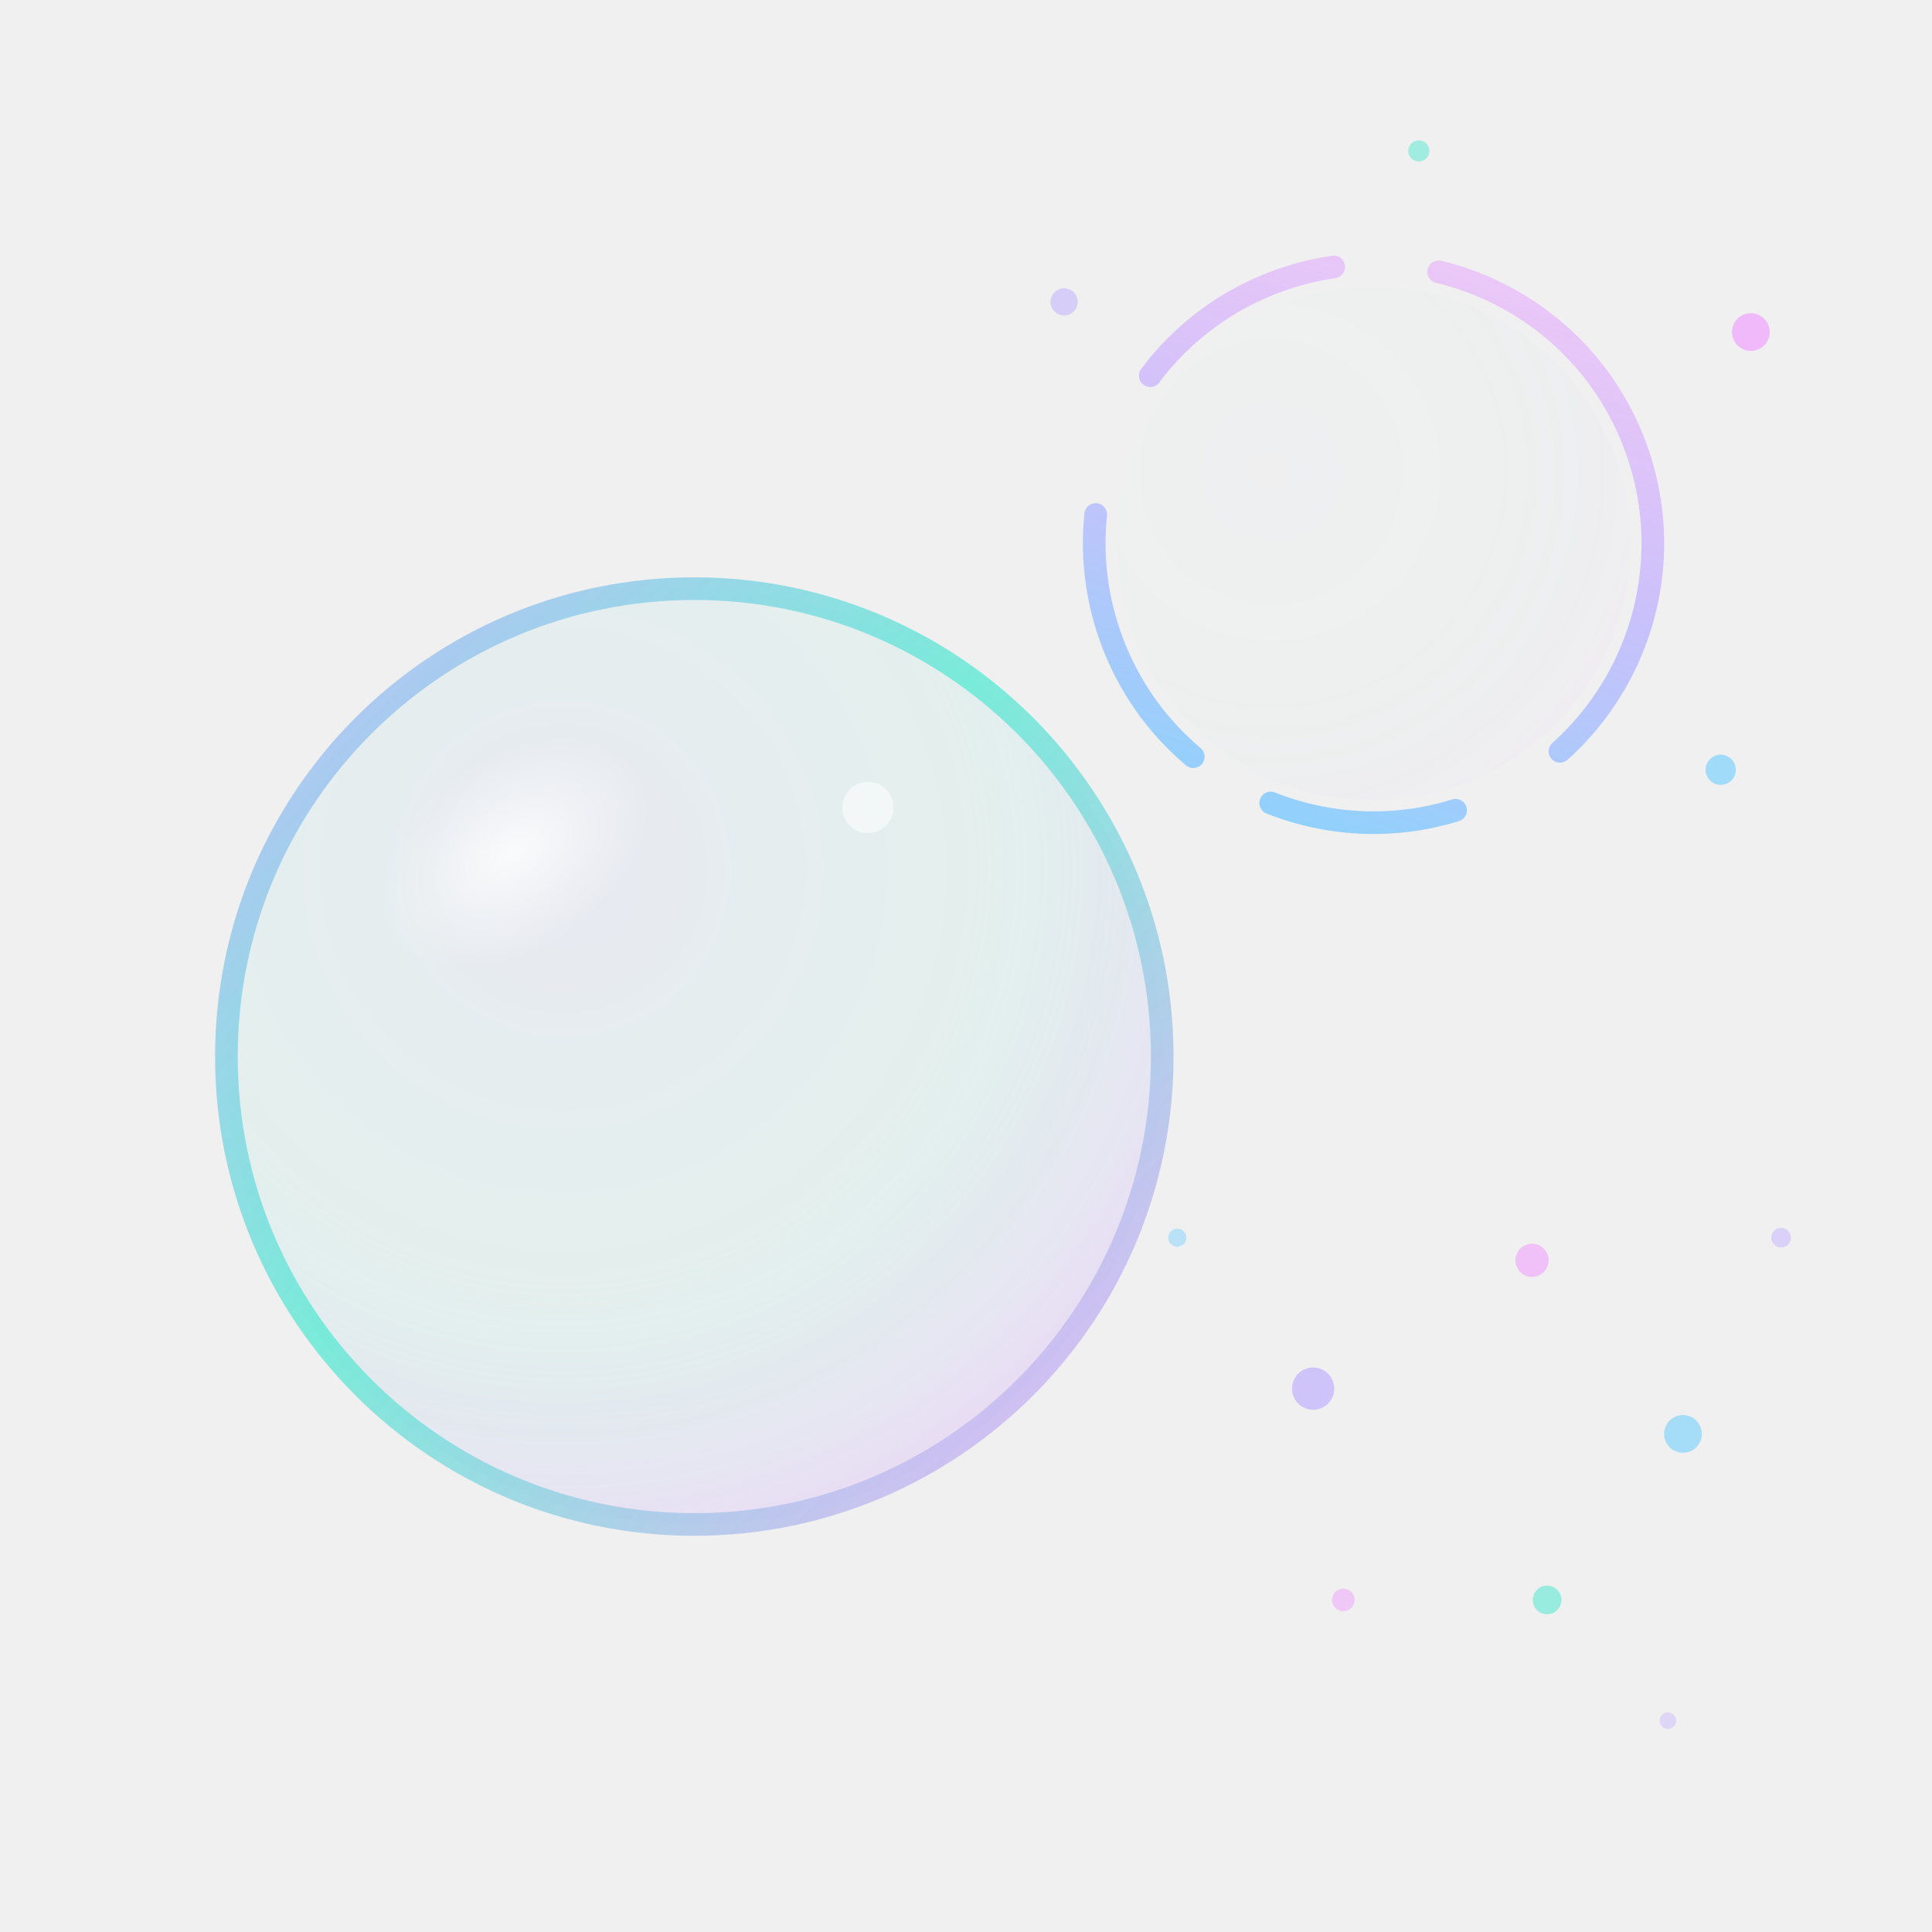
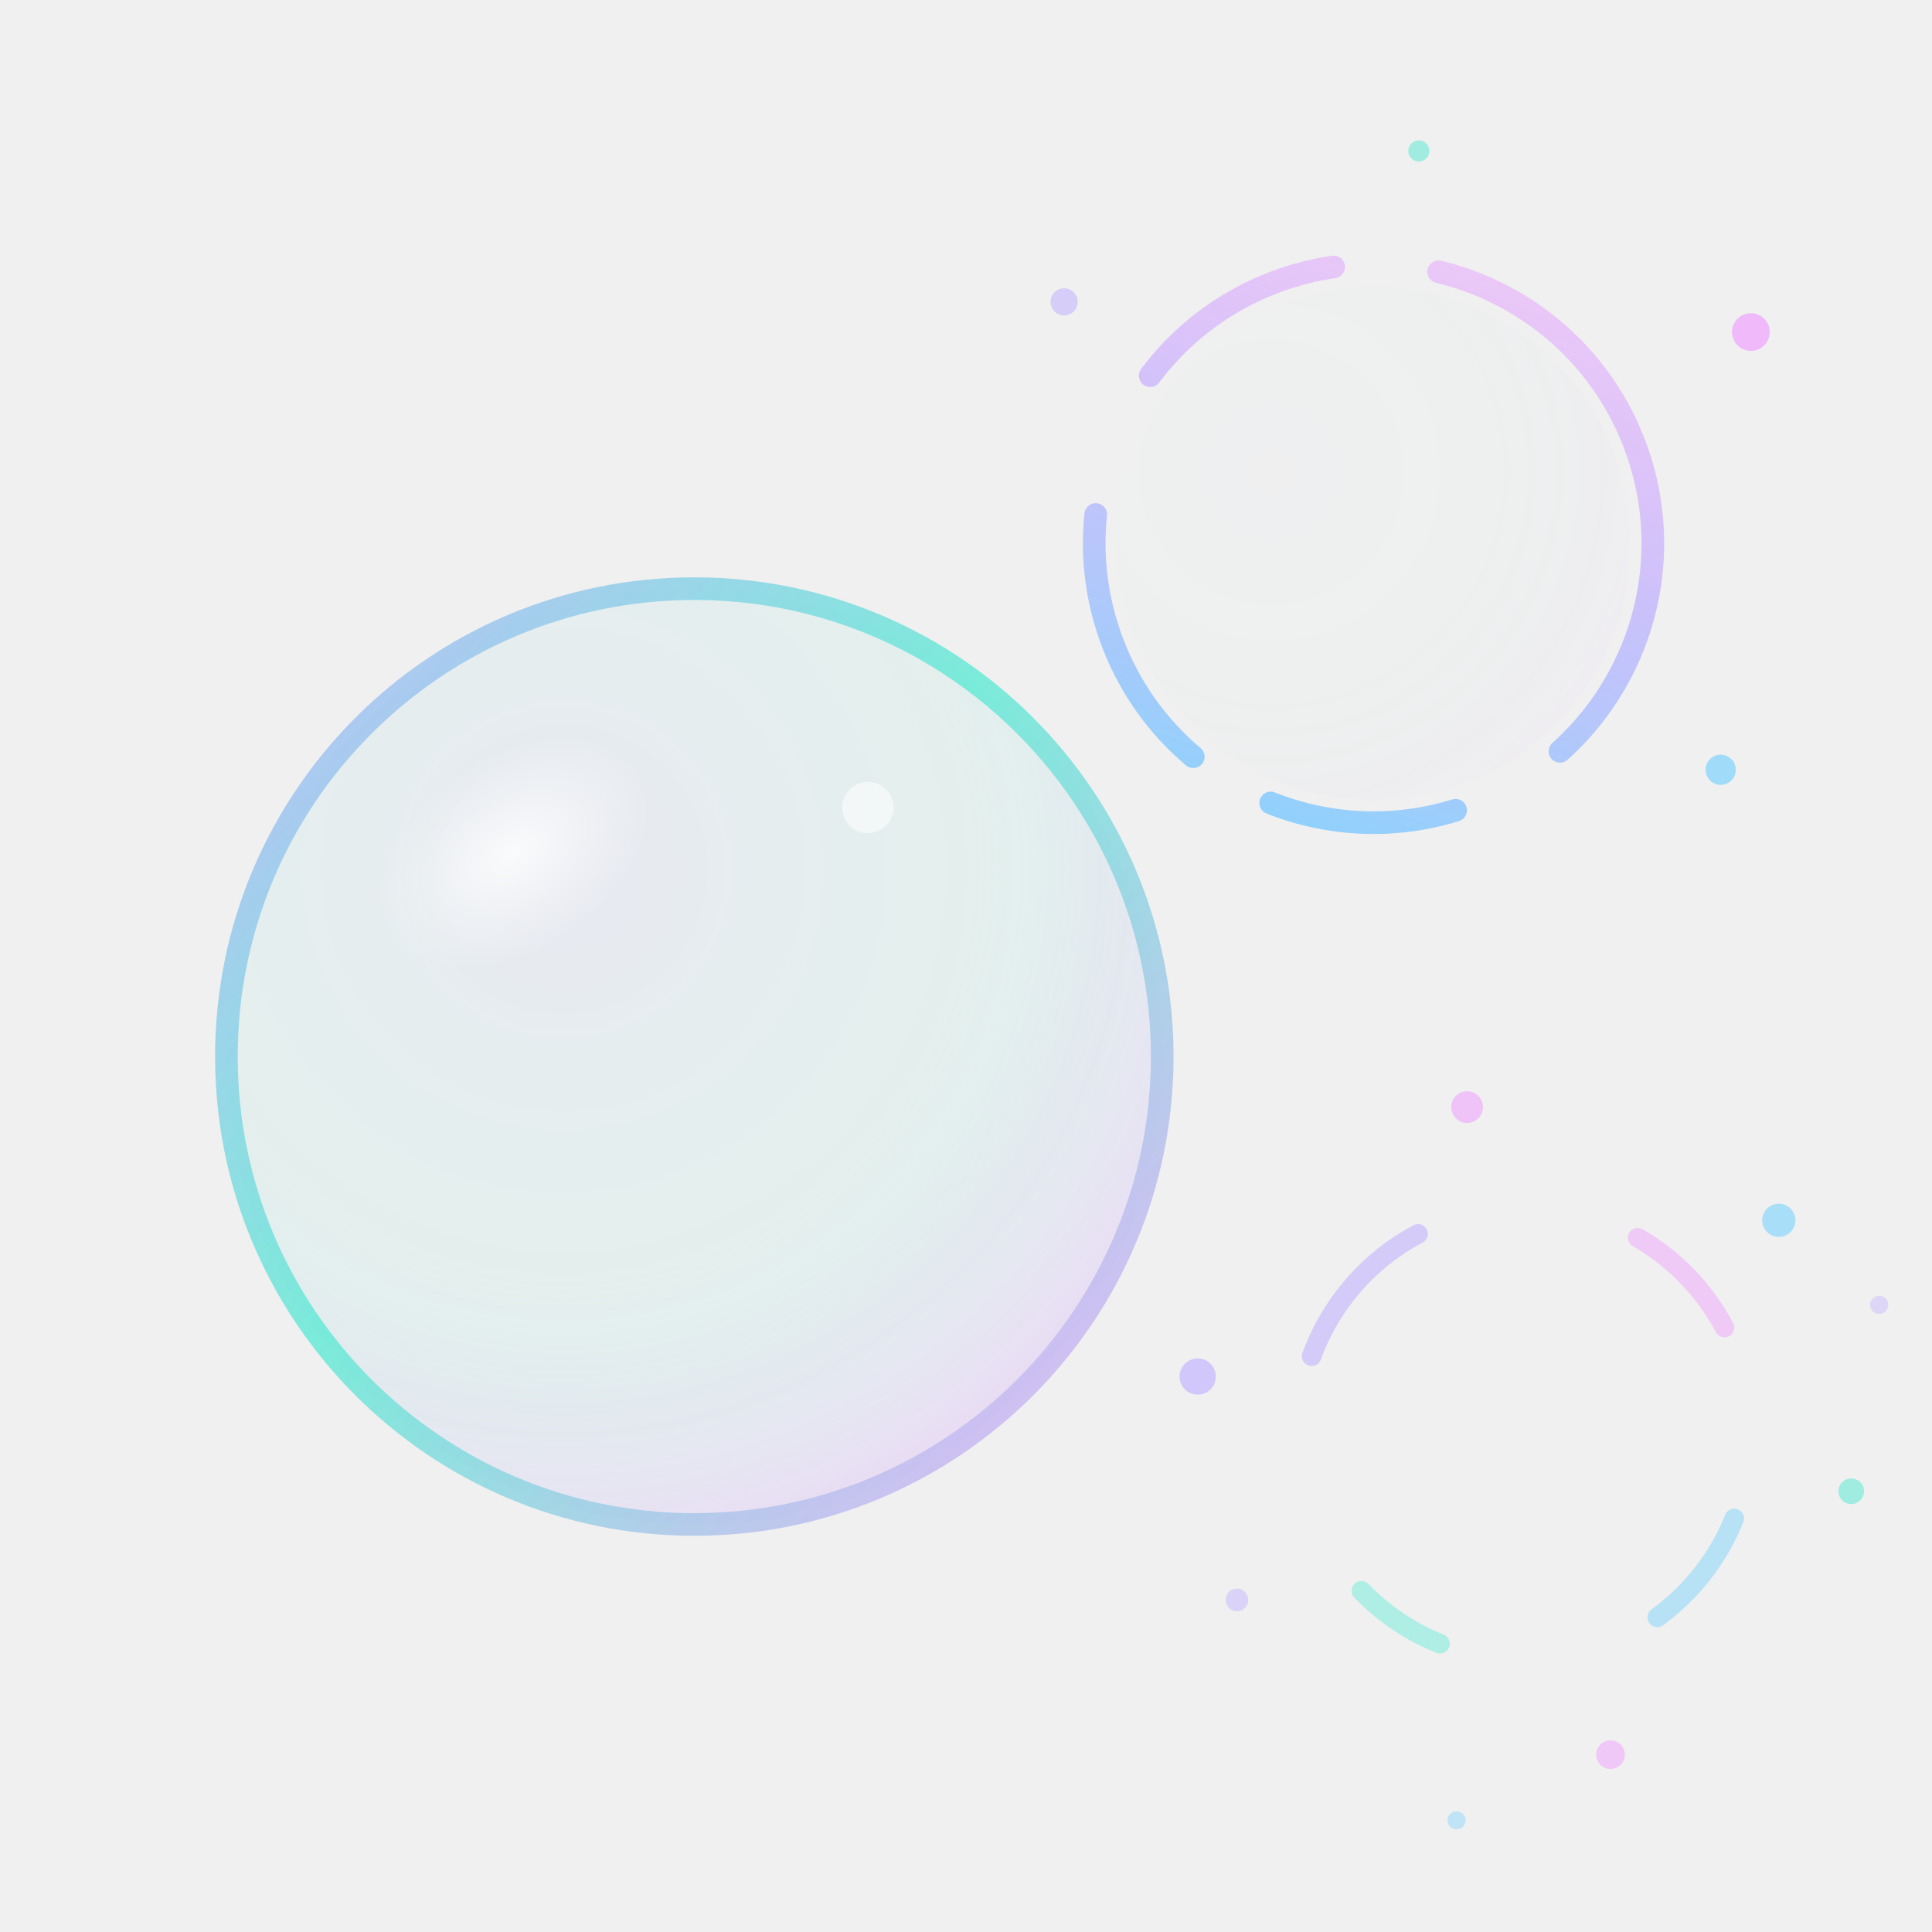
<svg xmlns="http://www.w3.org/2000/svg" viewBox="0 0 256 256" width="256" height="256" role="img" aria-label="Ephemeral">
  <defs>
    <radialGradient id="film" cx="36%" cy="30%" r="80%">
      <stop offset="0%" stop-color="#a5b4fc" stop-opacity="0.10" />
      <stop offset="55%" stop-color="#5eead4" stop-opacity="0.08" />
      <stop offset="84%" stop-color="#c4b5fd" stop-opacity="0.20" />
      <stop offset="100%" stop-color="#f0abfc" stop-opacity="0.42" />
    </radialGradient>
    <linearGradient id="rim" x1="0%" y1="0%" x2="100%" y2="100%">
      <stop offset="0%" stop-color="#c4b5fd" stop-opacity="0.95" />
      <stop offset="45%" stop-color="#5eead4" stop-opacity="0.8" />
      <stop offset="100%" stop-color="#f0abfc" stop-opacity="0.95" />
    </linearGradient>
    <linearGradient id="tearing" x1="10%" y1="100%" x2="90%" y2="0%">
      <stop offset="0%" stop-color="#7dd3fc" stop-opacity="0.95" />
      <stop offset="55%" stop-color="#c4b5fd" stop-opacity="0.8" />
      <stop offset="100%" stop-color="#f0abfc" stop-opacity="0.55" />
    </linearGradient>
    <radialGradient id="glint" cx="50%" cy="50%" r="50%">
      <stop offset="0%" stop-color="#ffffff" stop-opacity="0.8" />
      <stop offset="55%" stop-color="#ffffff" stop-opacity="0.3" />
      <stop offset="100%" stop-color="#ffffff" stop-opacity="0" />
    </radialGradient>
  </defs>
  <circle cx="92" cy="140" r="62" fill="url(#film)" />
  <circle cx="92" cy="140" r="62" fill="none" stroke="url(#rim)" stroke-width="3" />
  <ellipse cx="68" cy="113" rx="20" ry="13" fill="url(#glint)" transform="rotate(-34 68 113)" />
  <circle cx="115" cy="107" r="3.4" fill="#ffffff" opacity="0.52" />
  <g transform="rotate(-20 182 72)">
    <circle cx="182" cy="72" r="34" fill="url(#film)" opacity="0.16" />
    <circle cx="182" cy="72" r="37" fill="none" stroke="url(#tearing)" stroke-width="3" stroke-linecap="round" stroke-dasharray="44 16 25 12 36 20 29 14" />
  </g>
  <circle cx="232" cy="44" r="2.5" fill="#f0abfc" opacity="0.8" />
  <circle cx="228" cy="102" r="2" fill="#7dd3fc" opacity="0.7" />
  <circle cx="141" cy="40" r="1.8" fill="#c4b5fd" opacity="0.6" />
  <circle cx="188" cy="20" r="1.4" fill="#5eead4" opacity="0.55" />
-   <circle cx="174" cy="184" r="2.8" fill="#c4b5fd" opacity="0.75" />
-   <circle cx="203" cy="167" r="2.2" fill="#f0abfc" opacity="0.7" />
-   <circle cx="223" cy="190" r="2.5" fill="#7dd3fc" opacity="0.65" />
-   <circle cx="205" cy="212" r="1.9" fill="#5eead4" opacity="0.6" />
-   <circle cx="178" cy="212" r="1.5" fill="#f0abfc" opacity="0.58" />
-   <circle cx="236" cy="164" r="1.3" fill="#c4b5fd" opacity="0.52" />
-   <circle cx="156" cy="164" r="1.2" fill="#7dd3fc" opacity="0.48" />
-   <circle cx="221" cy="228" r="1.1" fill="#c4b5fd" opacity="0.44" />
+   <g fill="none" stroke-linecap="round" stroke-width="2.6">
+     <path d="M 173.8 179.7 A 30 30 0 0 1 187.9 163.5" stroke="#c4b5fd" opacity="0.62" />
+     <path d="M 217.0 164.0 A 30 30 0 0 1 228.5 175.9" stroke="#f0abfc" opacity="0.55" />
+     <path d="M 229.8 201.2 A 30 30 0 0 1 219.6 214.3" stroke="#7dd3fc" opacity="0.5" />
+     <path d="M 190.8 217.8 A 30 30 0 0 1 180.4 210.8" stroke="#5eead4" opacity="0.45" />
+   </g>
+   <circle cx="158.7" cy="182.4" r="2.4" fill="#c4b5fd" opacity="0.7" />
+   <circle cx="194.4" cy="146.7" r="2.1" fill="#f0abfc" opacity="0.66" />
+   <circle cx="235.7" cy="161.7" r="2.2" fill="#7dd3fc" opacity="0.62" />
+   <circle cx="245.3" cy="197.6" r="1.7" fill="#5eead4" opacity="0.55" />
+   <circle cx="213.4" cy="232.5" r="1.9" fill="#f0abfc" opacity="0.58" />
+   <circle cx="163.9" cy="212.0" r="1.5" fill="#c4b5fd" opacity="0.5" />
+   <circle cx="249.0" cy="172.9" r="1.2" fill="#c4b5fd" opacity="0.44" />
+   <circle cx="193.0" cy="241.2" r="1.2" fill="#7dd3fc" opacity="0.42" />
</svg>
